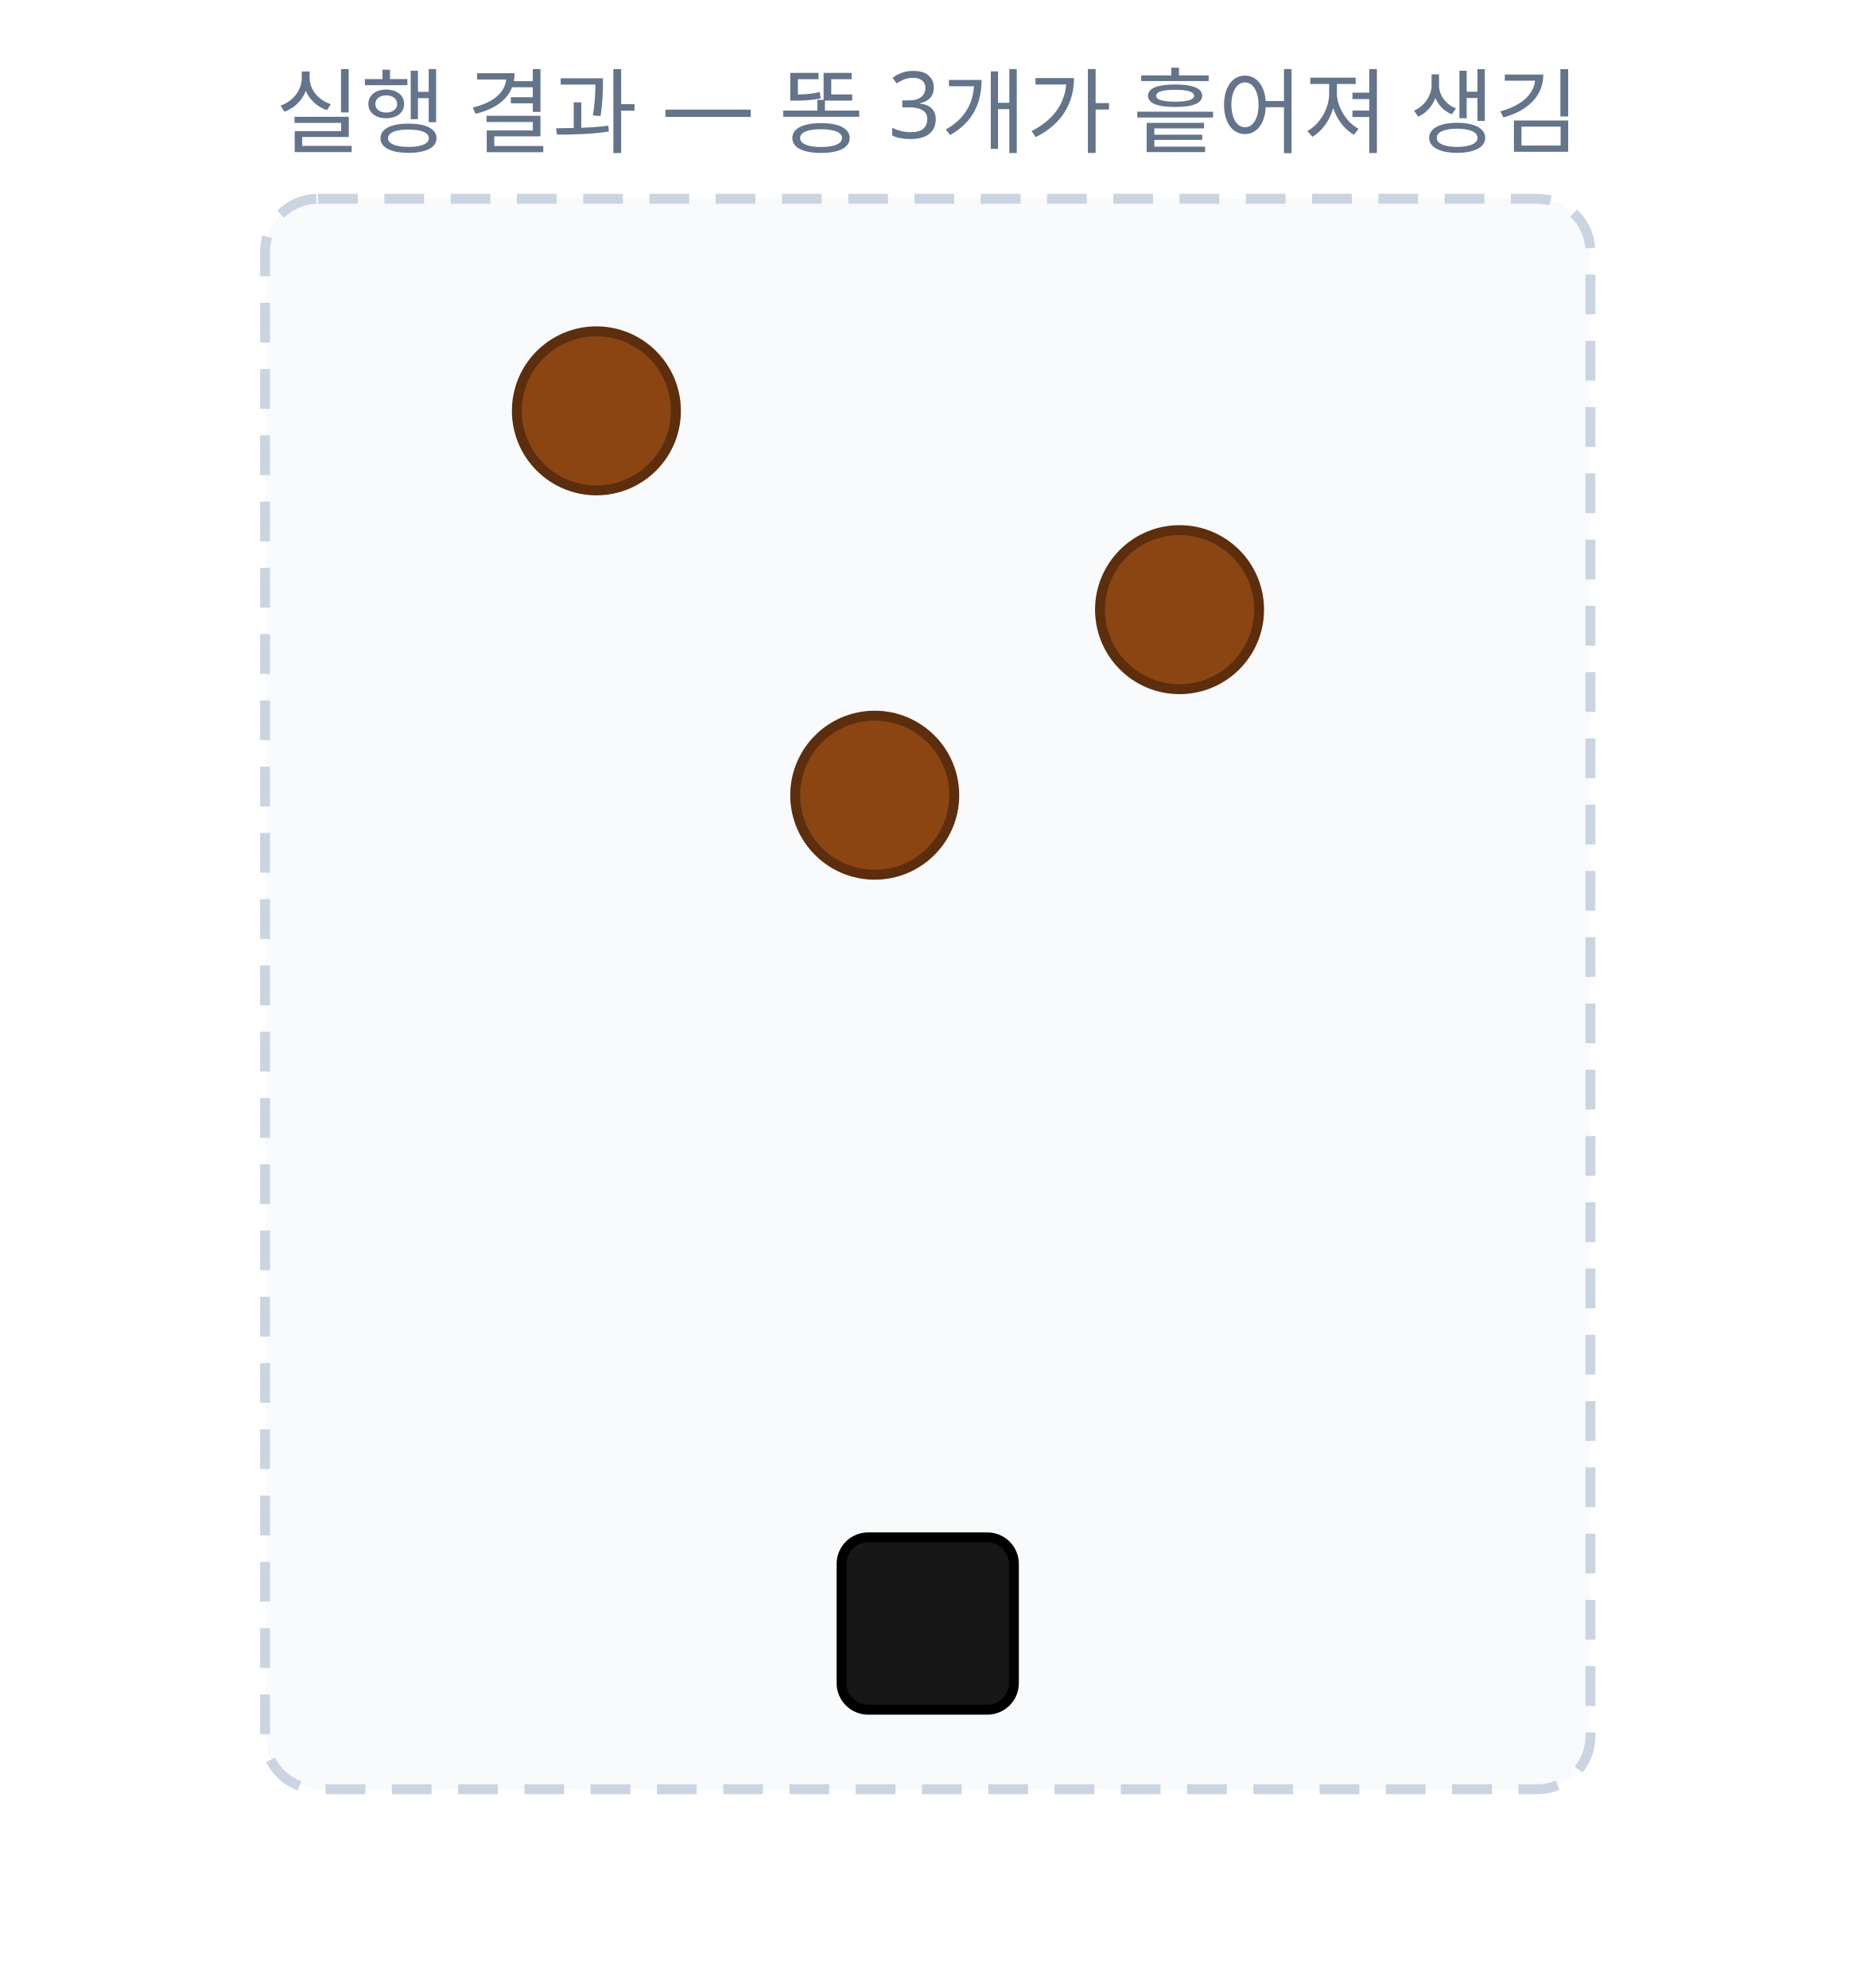
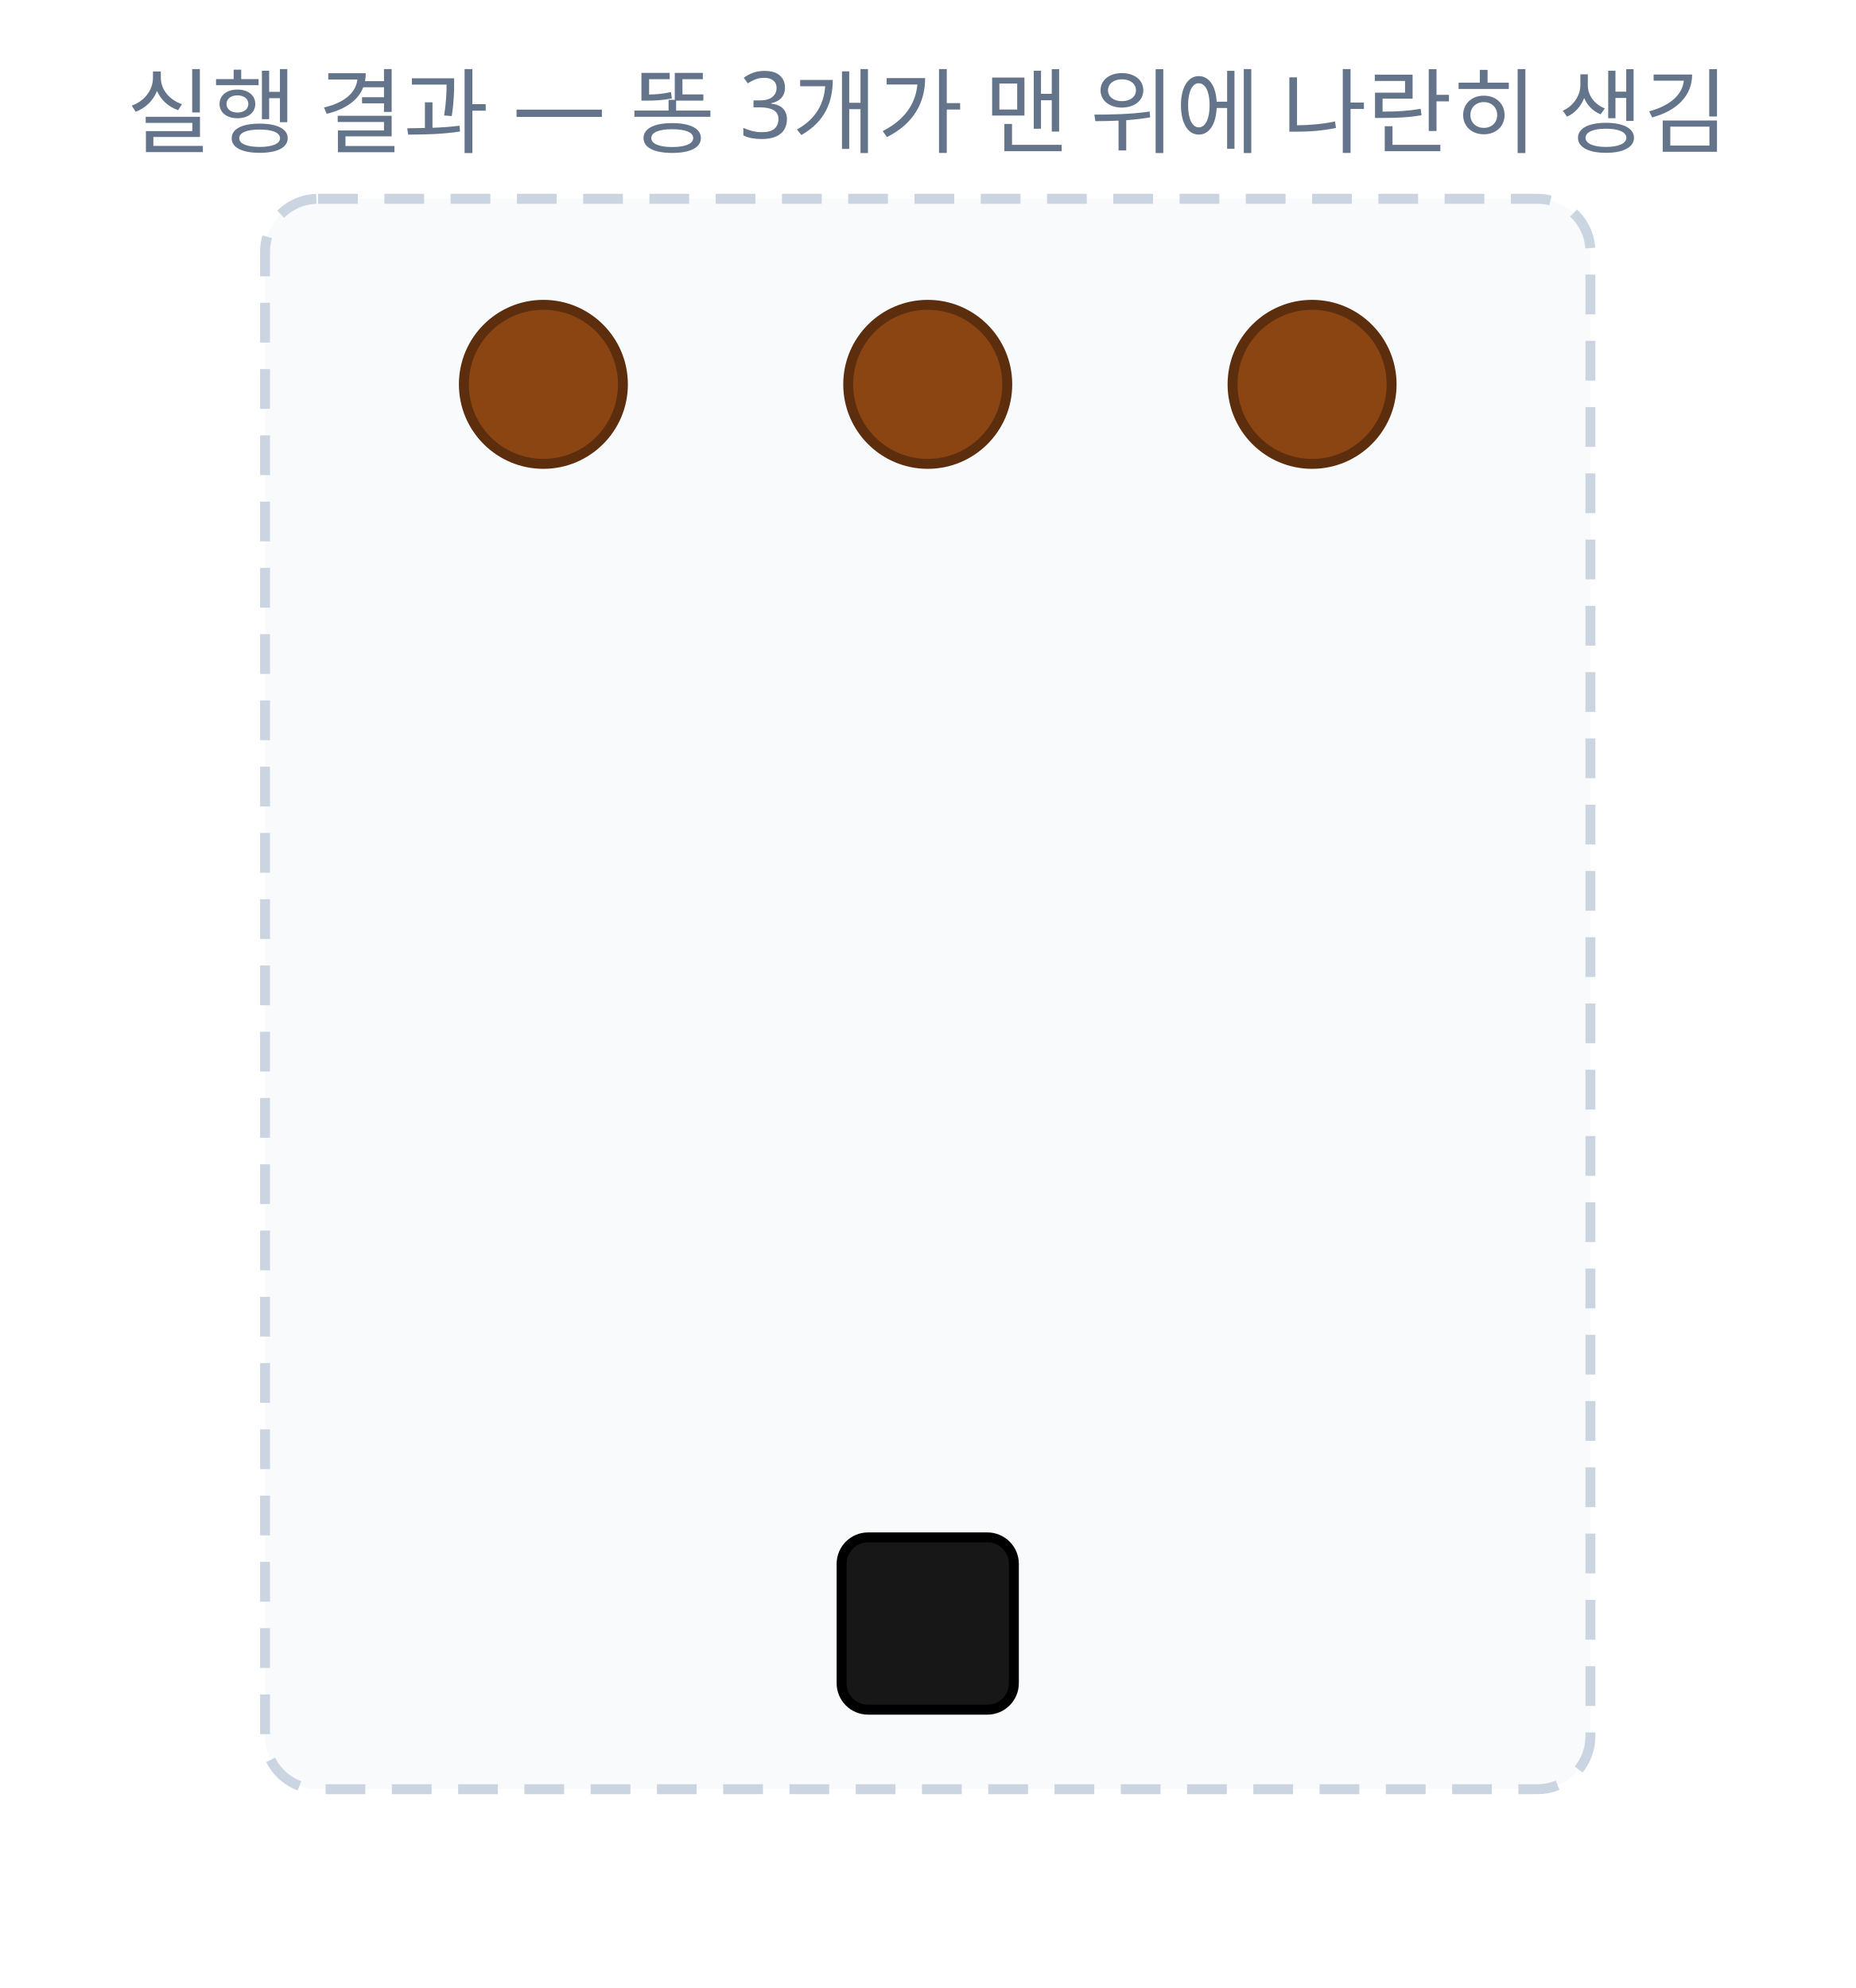
<svg xmlns="http://www.w3.org/2000/svg" viewBox="0 0 280 300" font-family="'Noto Sans KR','Malgun Gothic','Apple SD Gothic Neo',sans-serif">
-   <text x="140" y="22" text-anchor="middle" font-size="14" fill="#64748b">실행 결과 — 똥 3개가 흩어져 생김</text>
+   <text x="140" y="22" text-anchor="middle" font-size="14" fill="#64748b">실행 결과 — 똥 3개가 맨 위에 나란히 생김</text>
  <rect x="40" y="30" width="200" height="240" rx="8" fill="#f8fafc" stroke="#cbd5e1" stroke-width="1.5" stroke-dasharray="6 4" />
-   <circle cx="90" cy="62" r="12" fill="#8B4513" stroke="#5c2e0e" stroke-width="1.5" />
-   <circle cx="178" cy="92" r="12" fill="#8B4513" stroke="#5c2e0e" stroke-width="1.5" />
-   <circle cx="132" cy="120" r="12" fill="#8B4513" stroke="#5c2e0e" stroke-width="1.5" />
+   <circle cx="82" cy="58" r="12" fill="#8B4513" stroke="#5c2e0e" stroke-width="1.5" />
+   <circle cx="140" cy="58" r="12" fill="#8B4513" stroke="#5c2e0e" stroke-width="1.5" />
+   <circle cx="198" cy="58" r="12" fill="#8B4513" stroke="#5c2e0e" stroke-width="1.5" />
  <rect x="127" y="232" width="26" height="26" rx="4" fill="#171717" stroke="#000" stroke-width="1.5" />
</svg>
